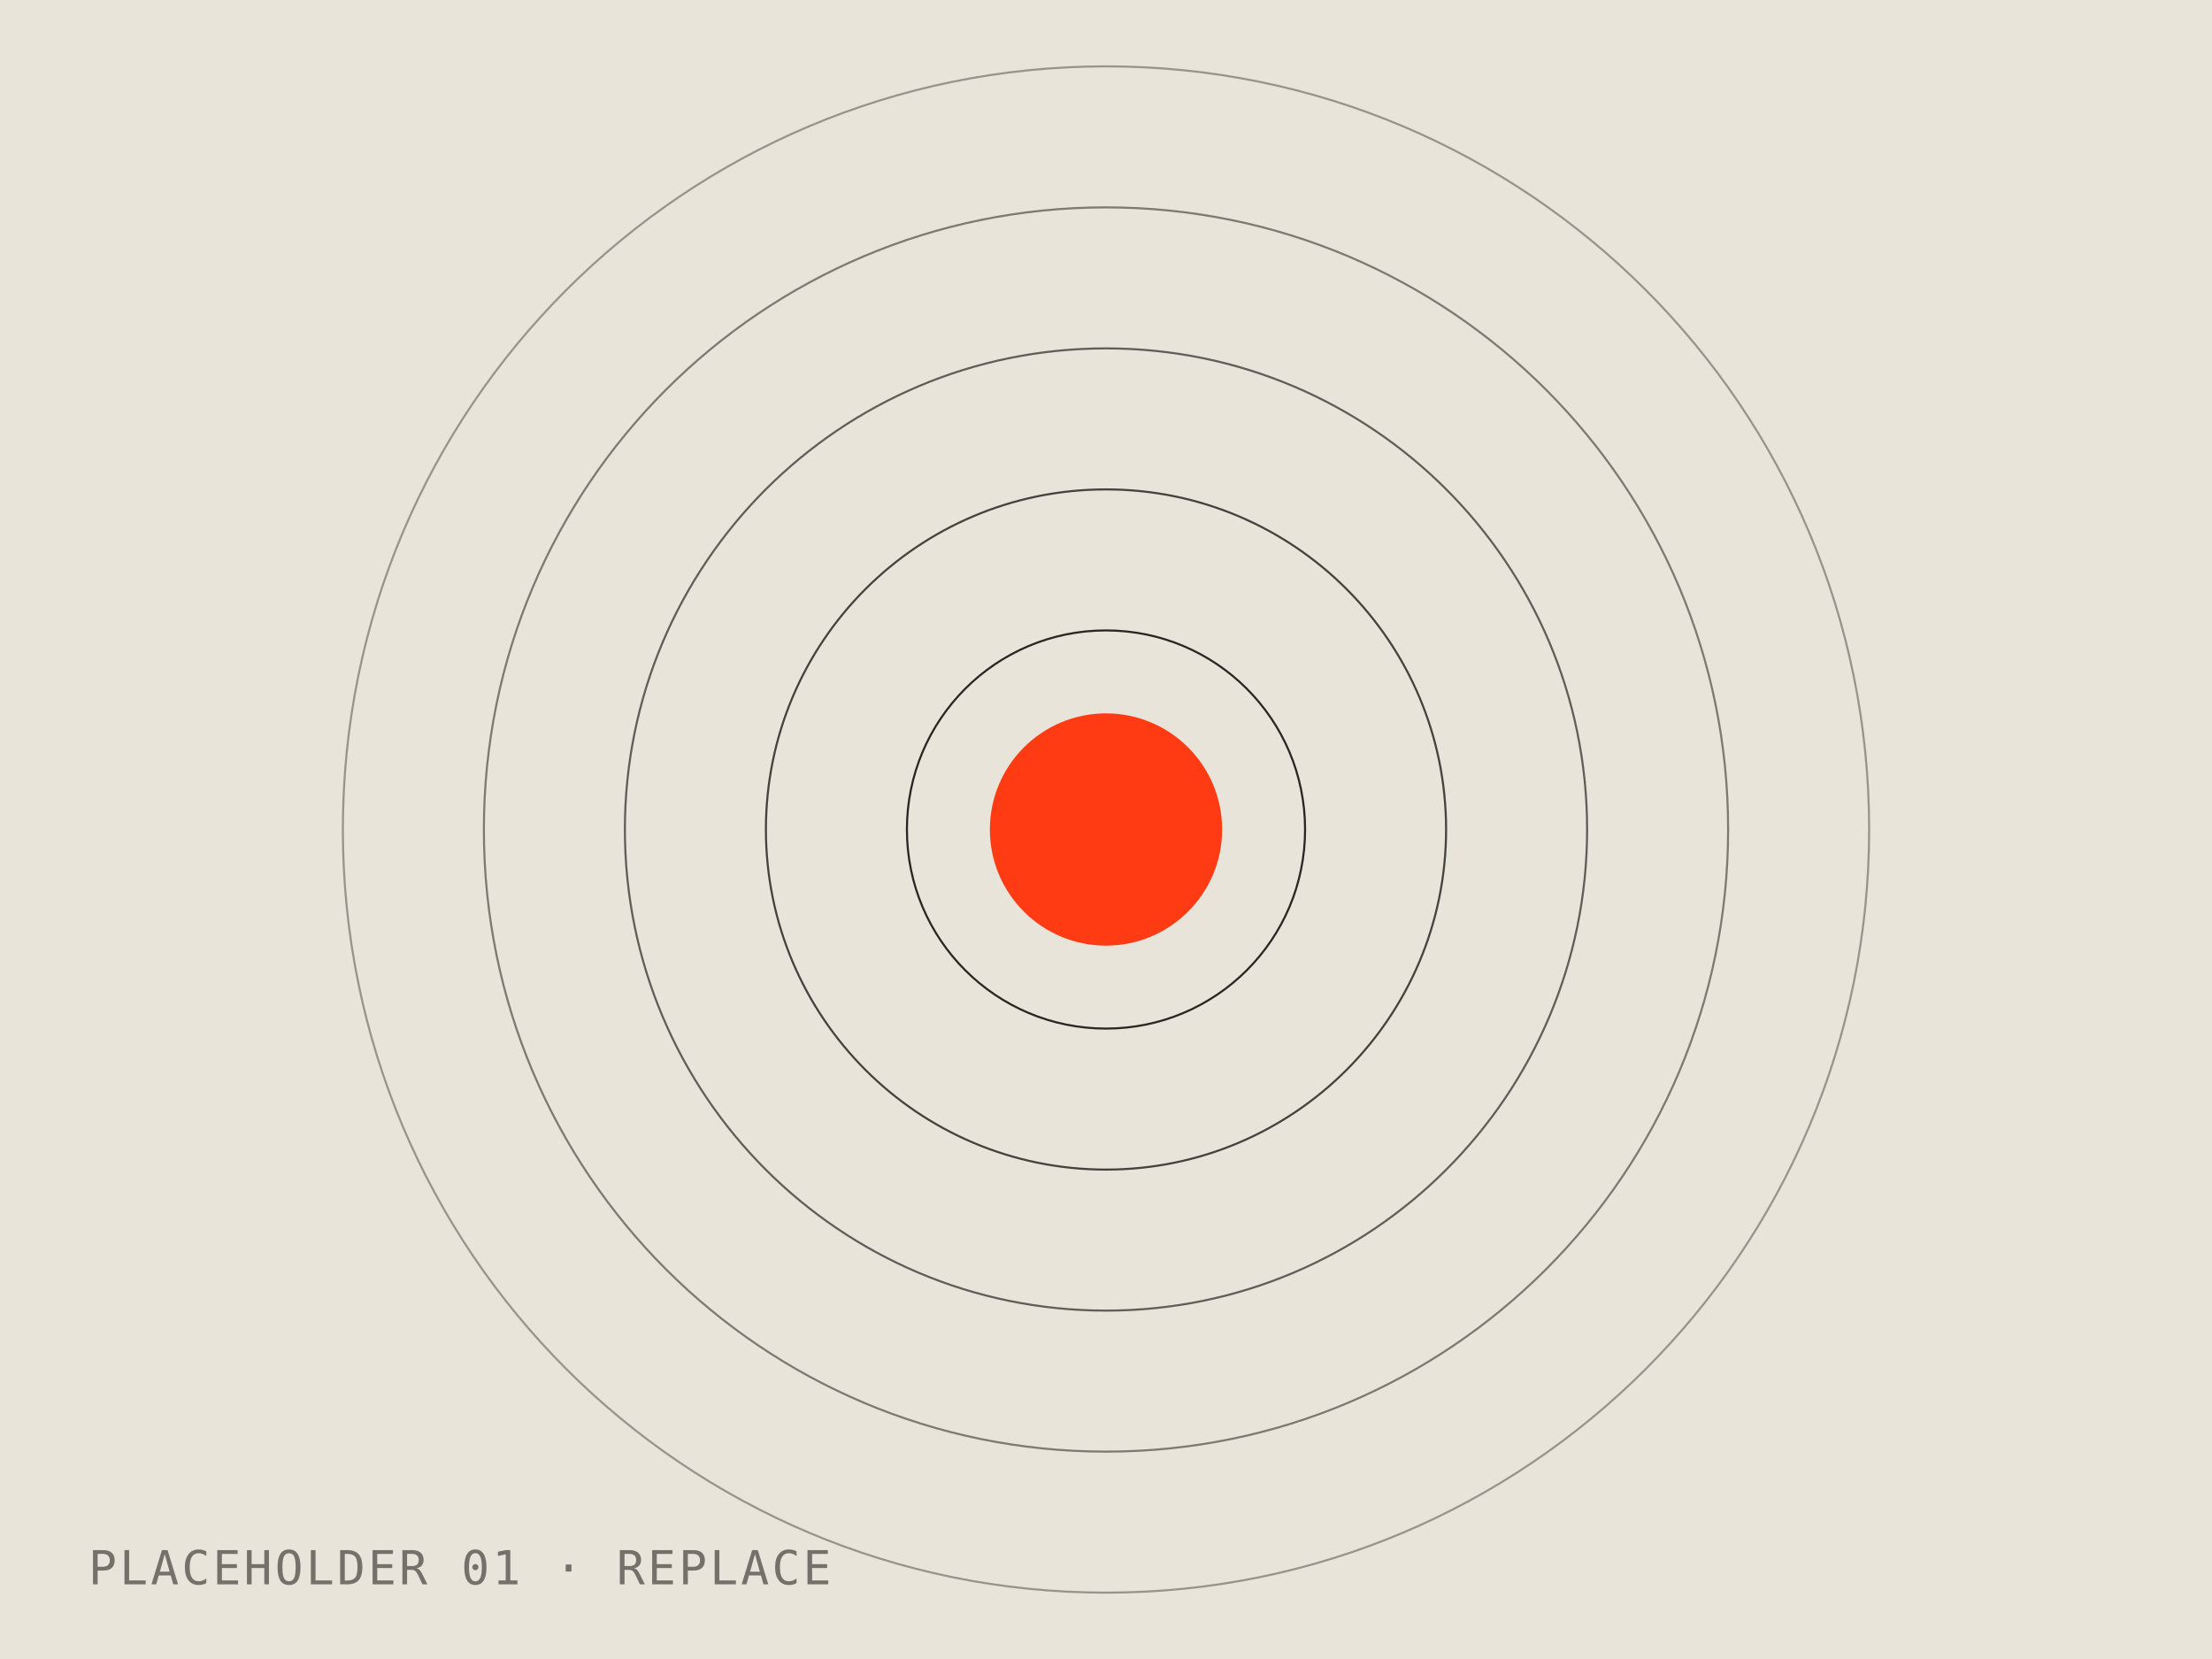
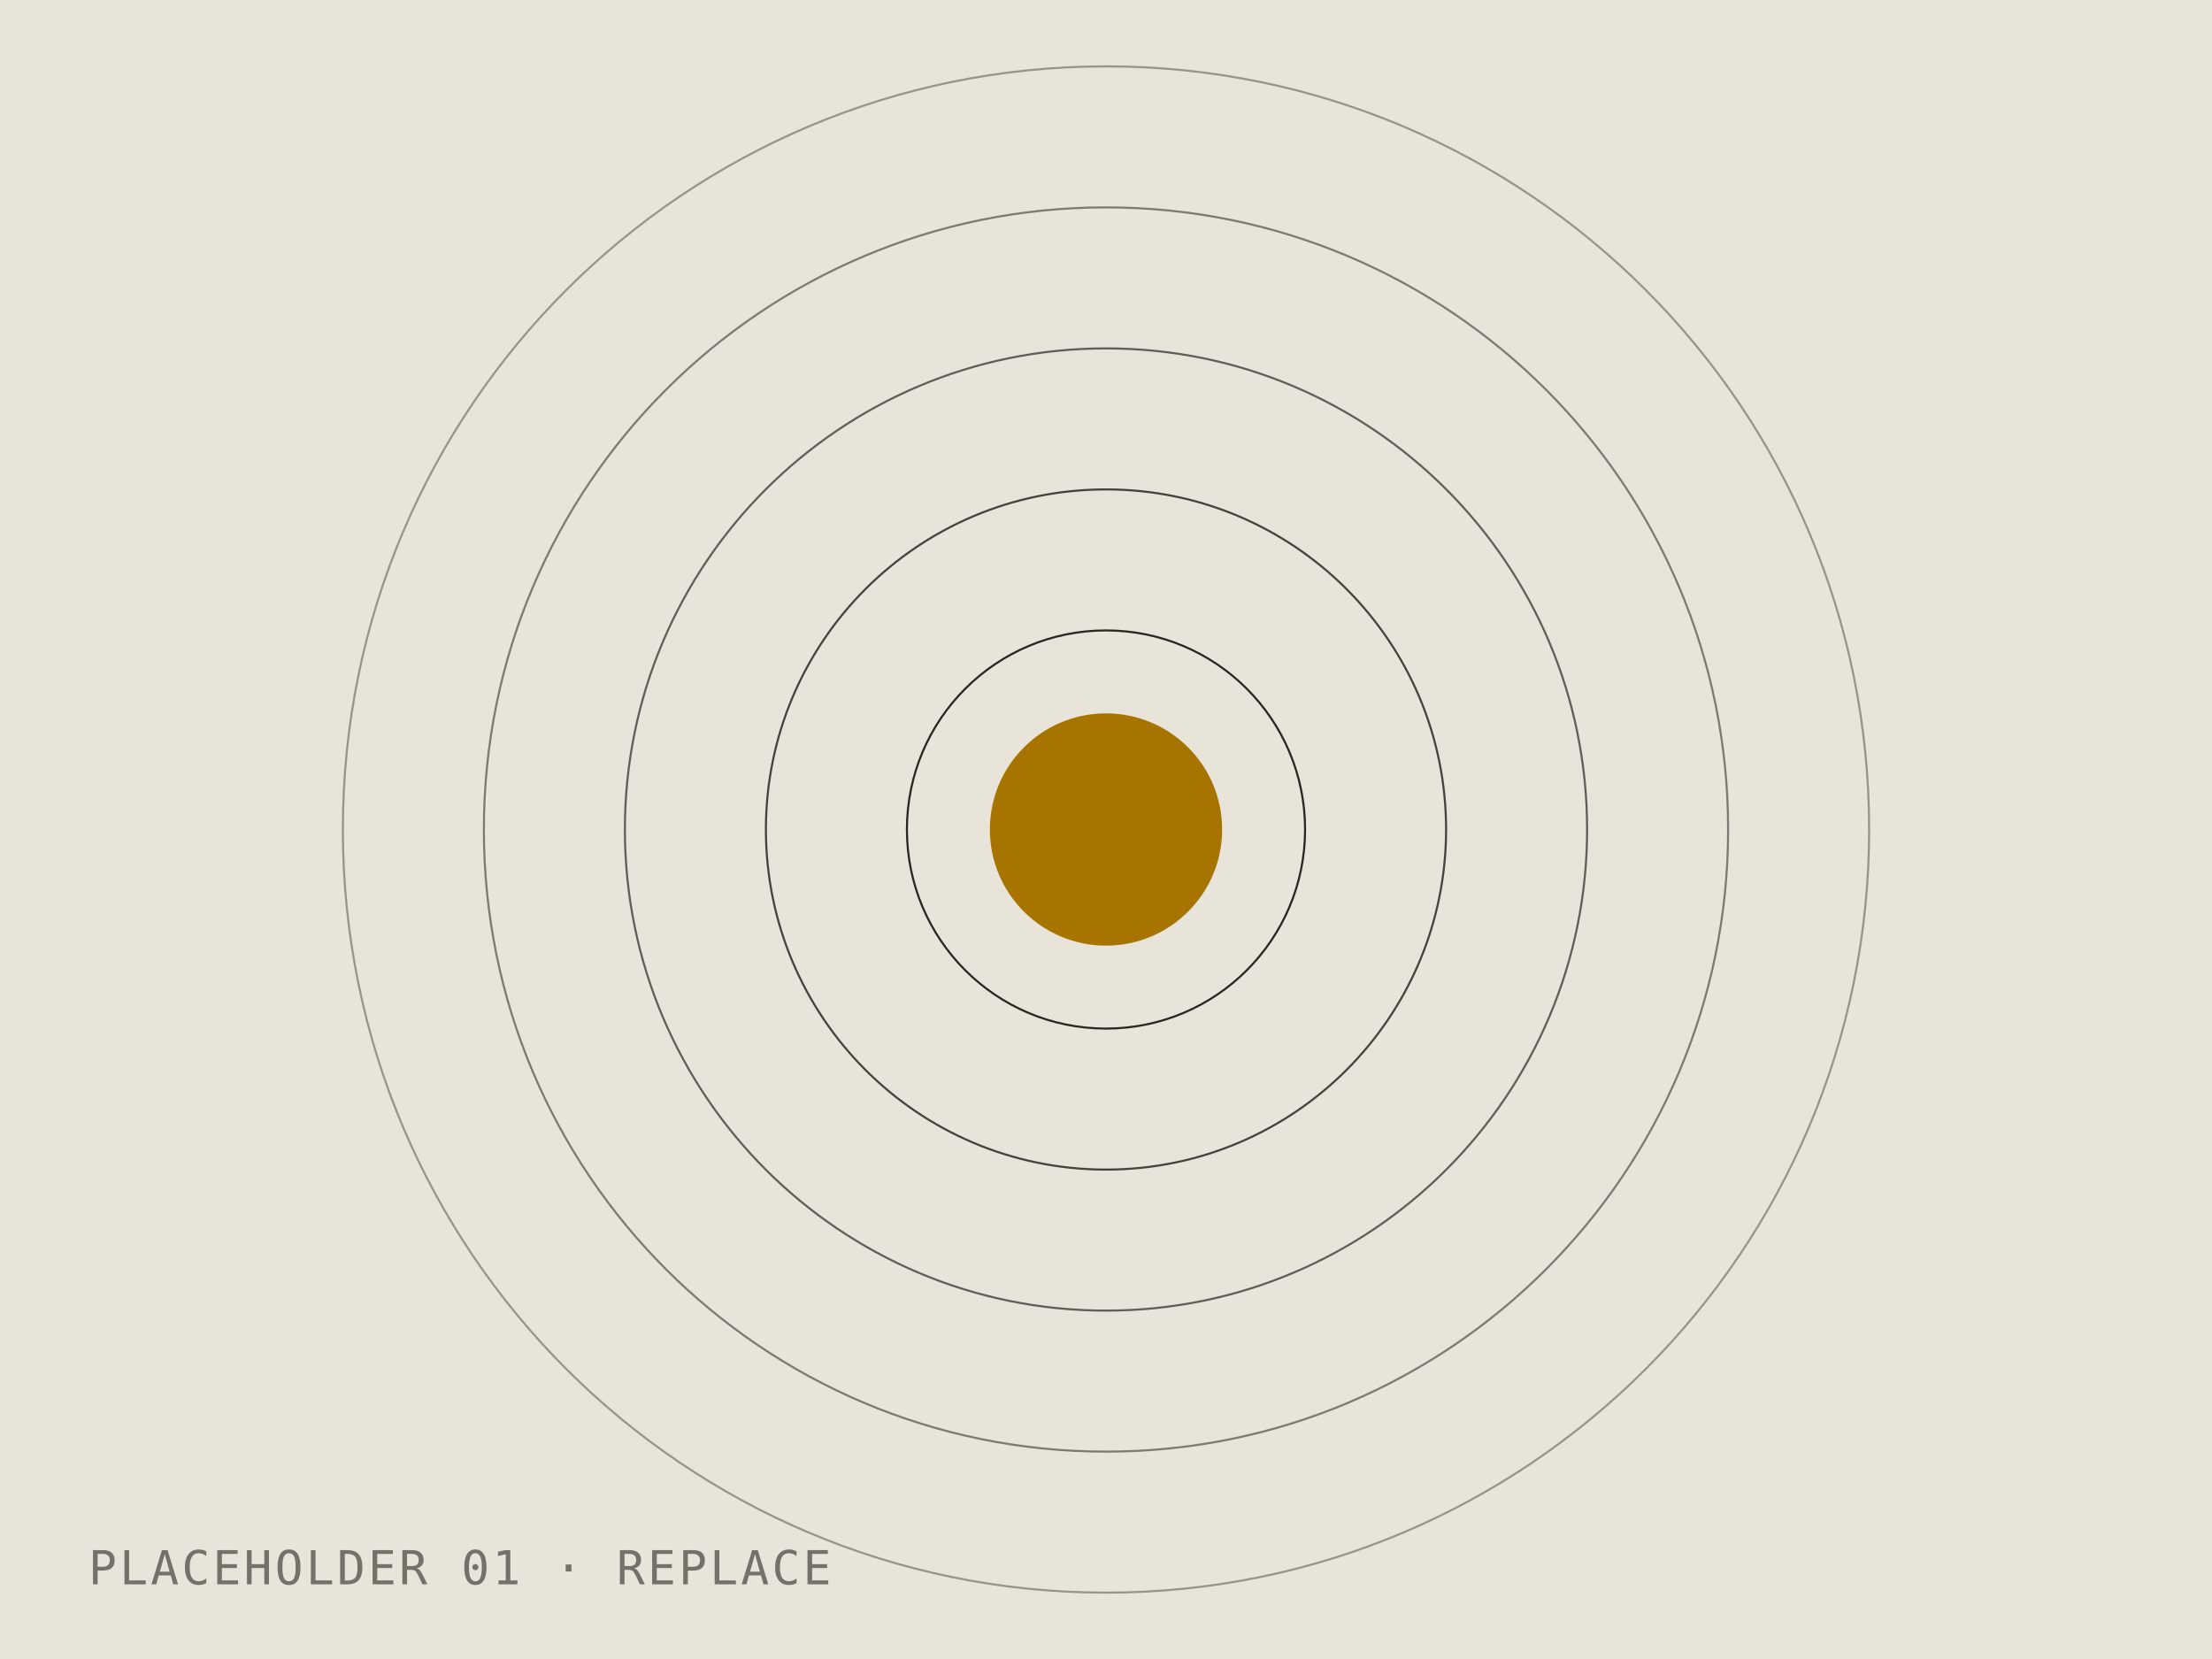
<svg xmlns="http://www.w3.org/2000/svg" viewBox="0 0 1600 1200" width="1600" height="1200" role="img" aria-label="Placeholder image">
  <rect width="1600" height="1200" fill="#e8e4da" />
  <circle cx="800.0" cy="600.0" r="144" fill="none" stroke="#14130F" stroke-width="1.5" opacity="0.90" />
  <circle cx="800.0" cy="600.0" r="246" fill="none" stroke="#14130F" stroke-width="1.5" opacity="0.77" />
  <circle cx="800.0" cy="600.0" r="348" fill="none" stroke="#14130F" stroke-width="1.5" opacity="0.64" />
  <circle cx="800.0" cy="600.0" r="450" fill="none" stroke="#14130F" stroke-width="1.5" opacity="0.51" />
  <circle cx="800.0" cy="600.0" r="552" fill="none" stroke="#14130F" stroke-width="1.5" opacity="0.38" />
-   <circle cx="800.0" cy="600.0" r="84" fill="#FF3B14" />
+   <circle cx="800.0" cy="600.0" r="84" fill="#A87400" />
  <text x="64" y="1146" fill="#14130F" opacity="0.55" font-family="ui-monospace,SFMono-Regular,Menlo,monospace" font-size="34" letter-spacing="2">PLACEHOLDER 01 · REPLACE</text>
</svg>
